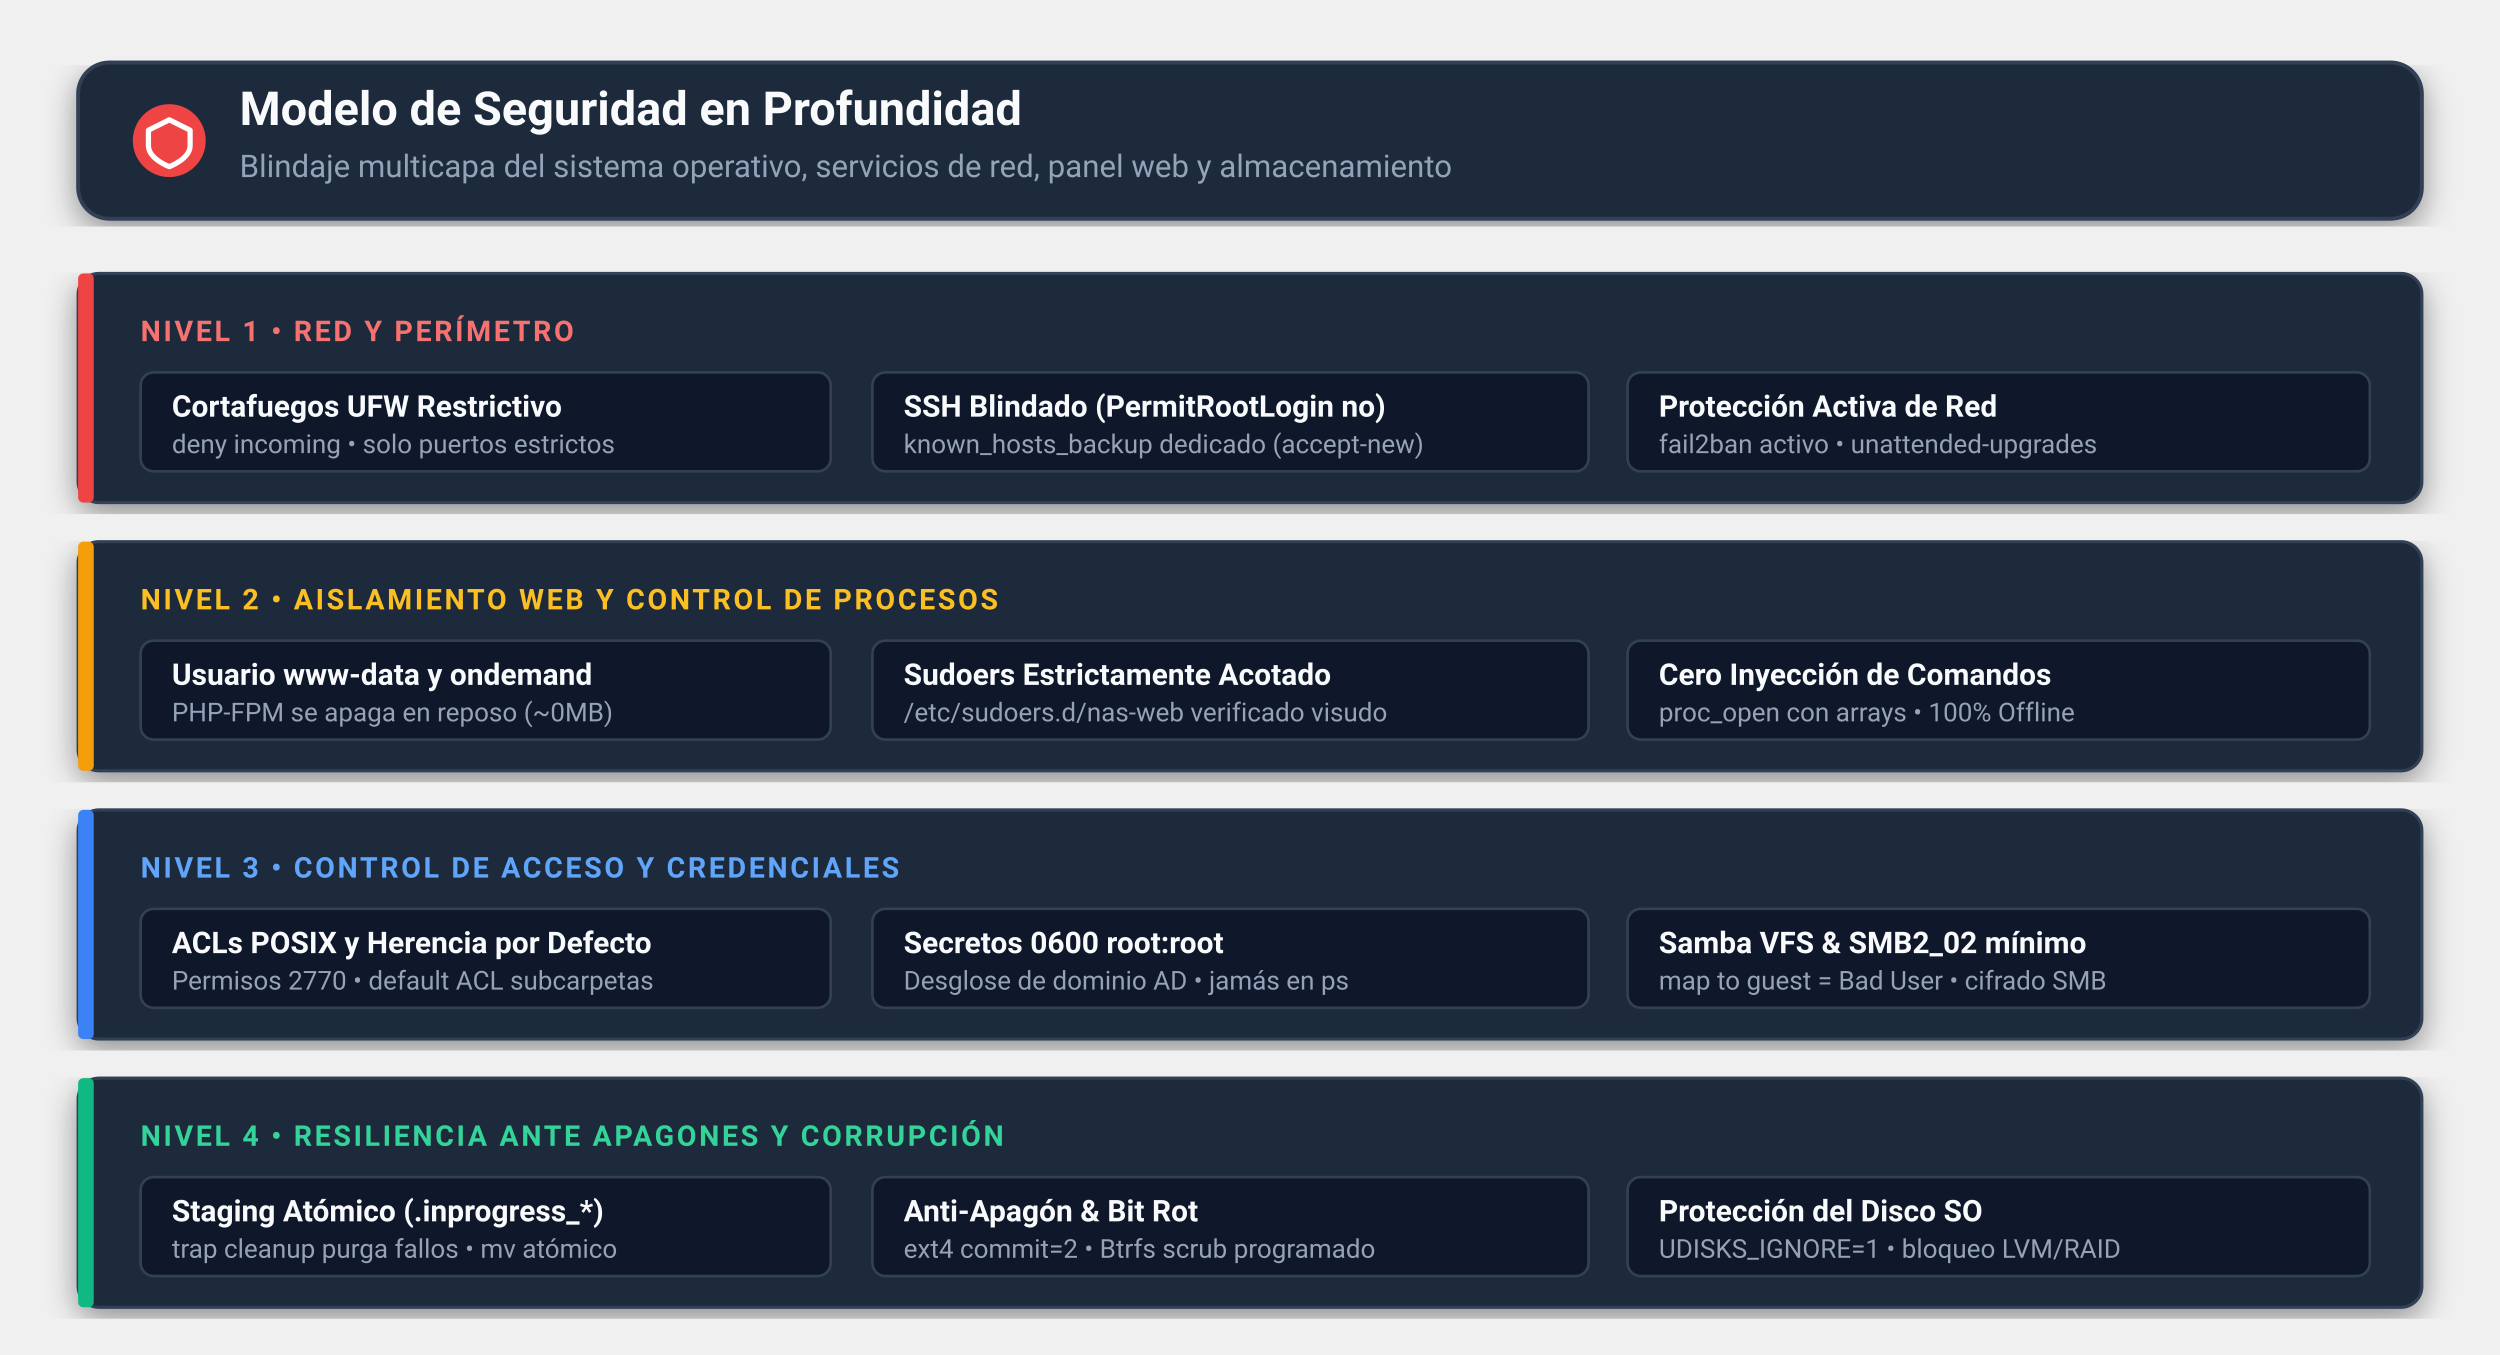
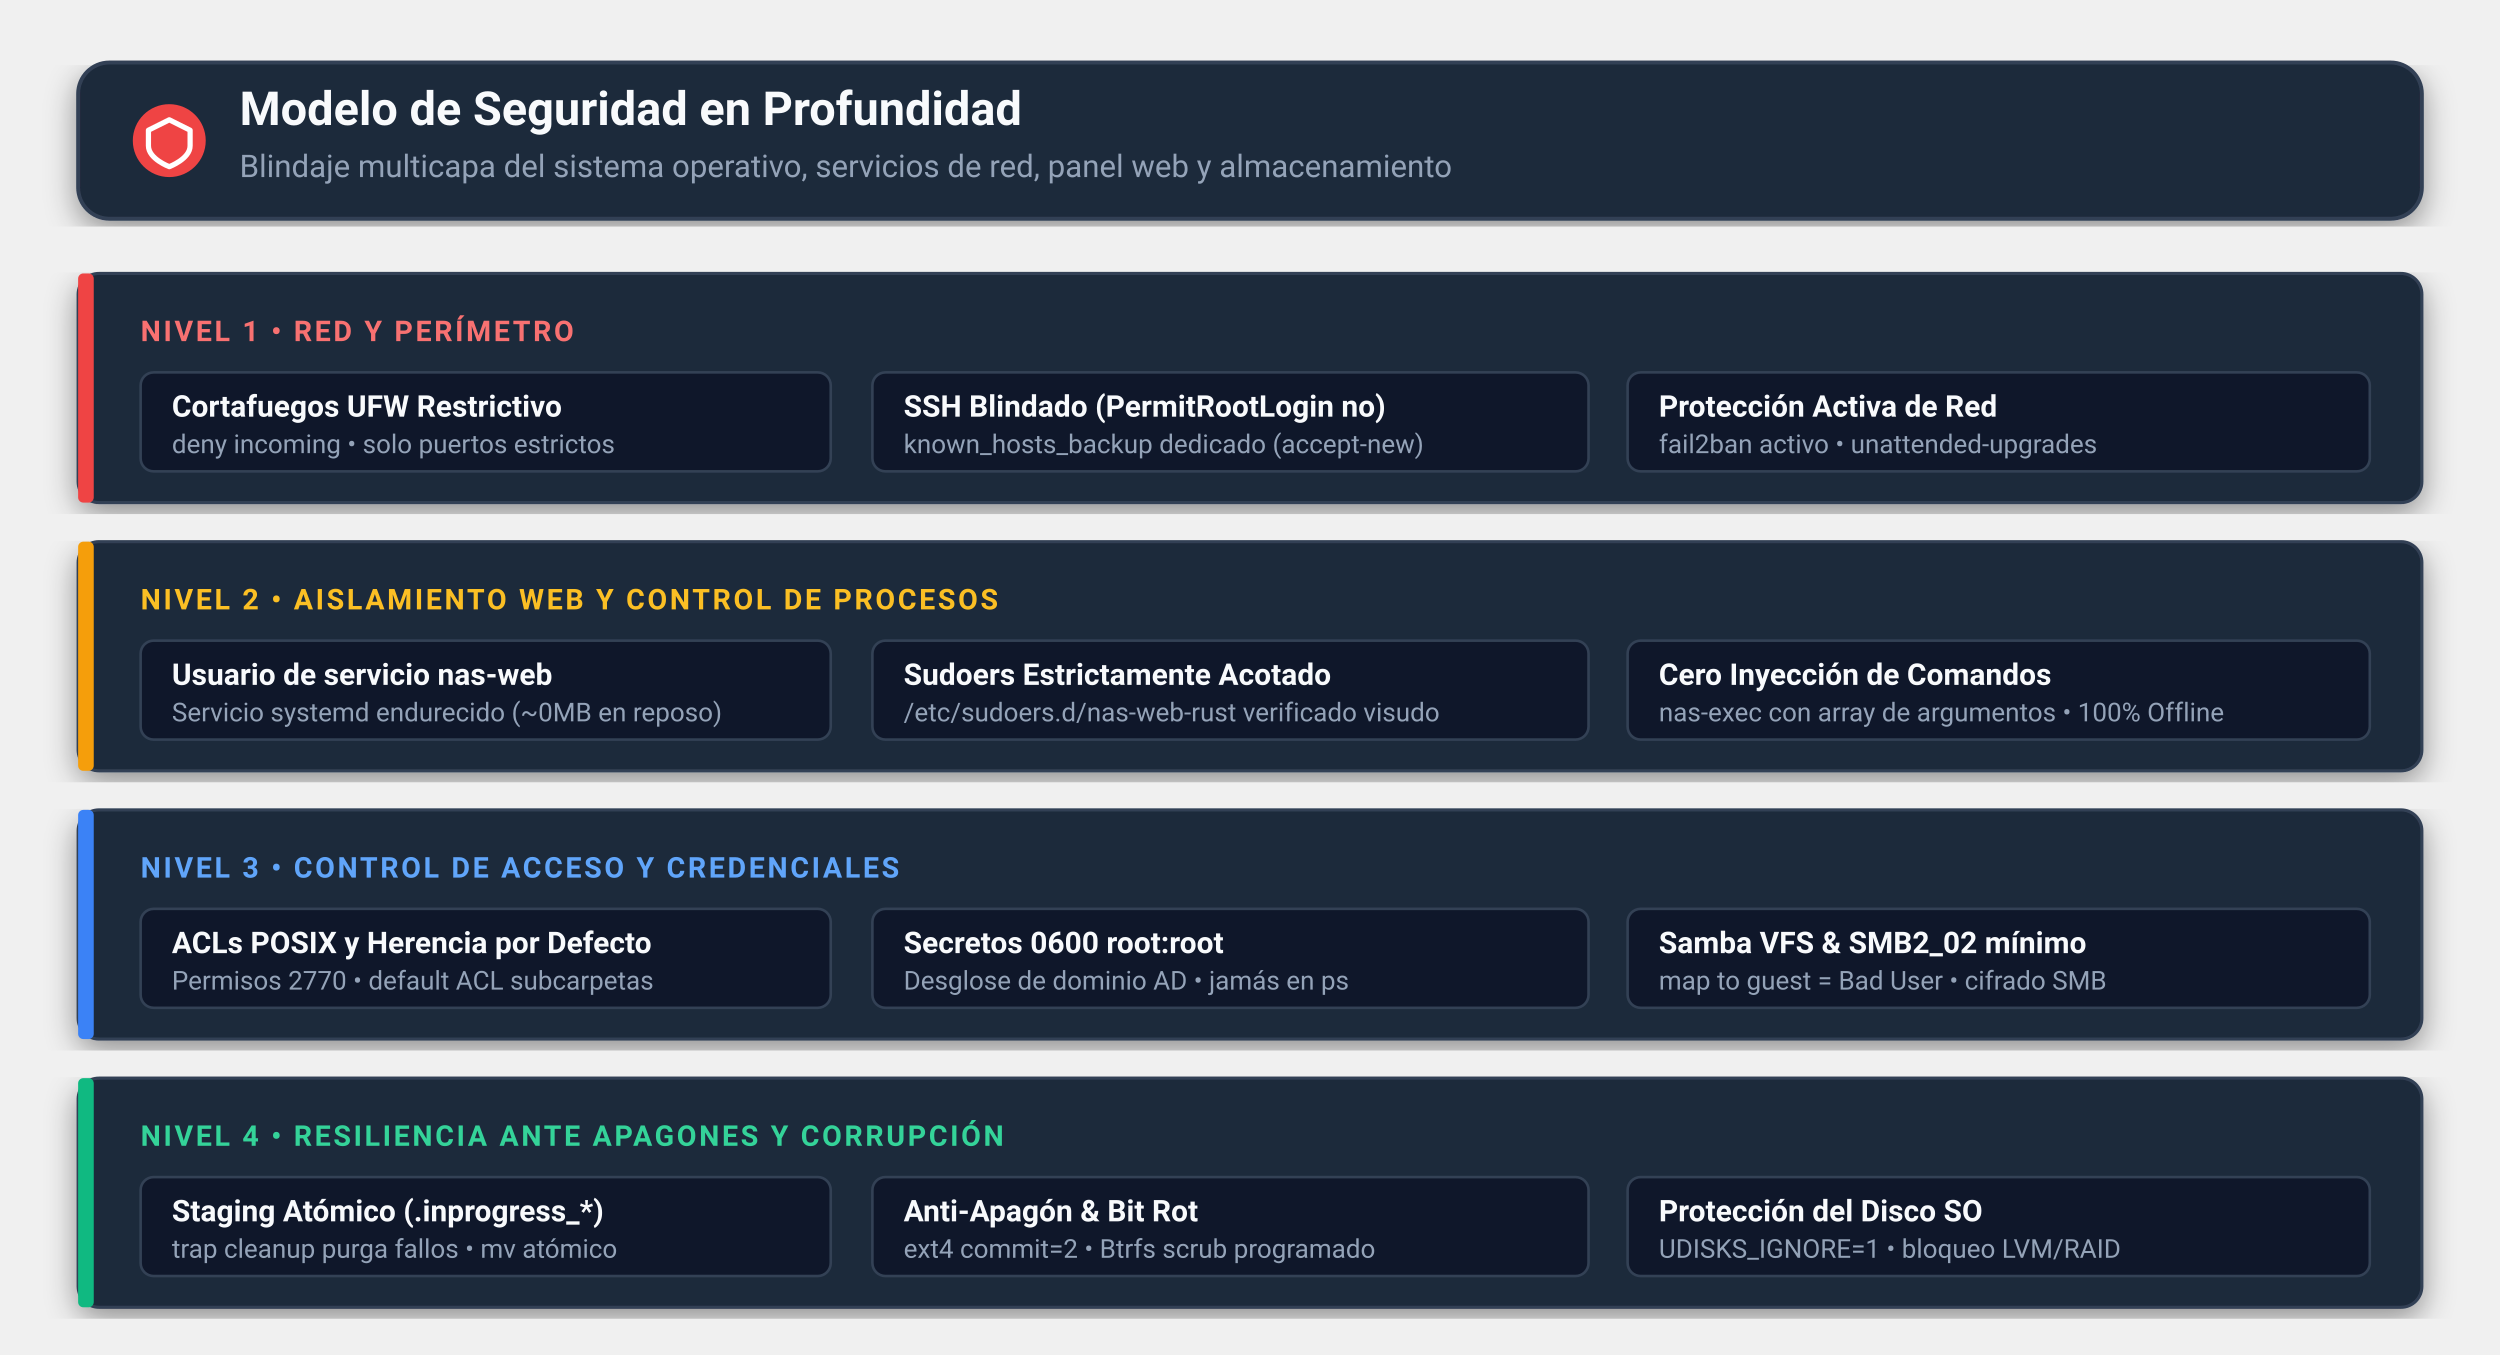
<svg xmlns="http://www.w3.org/2000/svg" viewBox="0 0 960 520" width="100%" height="100%" style="background:#0f172a; font-family:system-ui, -apple-system, 'Segoe UI', Roboto, Helvetica, Arial, sans-serif;">
  <defs>
    <linearGradient id="sec-red" x1="0%" y1="0%" x2="100%" y2="0%">
      <stop offset="0%" stop-color="#ef4444" />
      <stop offset="100%" stop-color="#f87171" />
    </linearGradient>
    <linearGradient id="sec-green" x1="0%" y1="0%" x2="100%" y2="0%">
      <stop offset="0%" stop-color="#10b981" />
      <stop offset="100%" stop-color="#34d399" />
    </linearGradient>
    <filter id="shadow" x="-5%" y="-5%" width="110%" height="110%">
      <feDropShadow dx="0" dy="4" stdDeviation="6" flood-color="#000000" flood-opacity="0.4" />
    </filter>
  </defs>
  <rect x="30" y="24" width="900" height="60" rx="12" fill="#1e293b" stroke="#334155" stroke-width="1.5" filter="url(#shadow)" />
  <circle cx="65" cy="54" r="14" fill="#ef4444" />
  <path d="M65 46 L73 50 L73 56 C73 61 65 64 65 64 C65 64 57 61 57 56 L57 50 Z" fill="none" stroke="#ffffff" stroke-width="2" stroke-linejoin="round" />
  <text x="92" y="48" fill="#f8fafc" font-size="18" font-weight="700">Modelo de Seguridad en Profundidad</text>
  <text x="92" y="68" fill="#94a3b8" font-size="12">Blindaje multicapa del sistema operativo, servicios de red, panel web y almacenamiento</text>
  <g transform="translate(30, 105)">
    <rect width="900" height="88" rx="8" fill="#1e293b" stroke="#334155" stroke-width="1.2" filter="url(#shadow)" />
    <rect x="0" y="0" width="6" height="88" rx="2" fill="#ef4444" />
    <text x="24" y="26" fill="#f87171" font-size="11" font-weight="700" letter-spacing="1">NIVEL 1 • RED Y PERÍMETRO</text>
    <rect x="24" y="38" width="265" height="38" rx="5" fill="#0f172a" stroke="#334155" stroke-width="1" />
    <text x="36" y="55" fill="#f8fafc" font-size="11.5" font-weight="600">Cortafuegos UFW Restrictivo</text>
    <text x="36" y="69" fill="#94a3b8" font-size="10">deny incoming • solo puertos estrictos</text>
    <rect x="305" y="38" width="275" height="38" rx="5" fill="#0f172a" stroke="#334155" stroke-width="1" />
    <text x="317" y="55" fill="#f8fafc" font-size="11.5" font-weight="600">SSH Blindado (PermitRootLogin no)</text>
    <text x="317" y="69" fill="#94a3b8" font-size="10">known_hosts_backup dedicado (accept-new)</text>
    <rect x="595" y="38" width="285" height="38" rx="5" fill="#0f172a" stroke="#334155" stroke-width="1" />
    <text x="607" y="55" fill="#f8fafc" font-size="11.5" font-weight="600">Protección Activa de Red</text>
    <text x="607" y="69" fill="#94a3b8" font-size="10">fail2ban activo • unattended-upgrades</text>
  </g>
  <g transform="translate(30, 208)">
    <rect width="900" height="88" rx="8" fill="#1e293b" stroke="#334155" stroke-width="1.2" filter="url(#shadow)" />
    <rect x="0" y="0" width="6" height="88" rx="2" fill="#f59e0b" />
    <text x="24" y="26" fill="#fbbf24" font-size="11" font-weight="700" letter-spacing="1">NIVEL 2 • AISLAMIENTO WEB Y CONTROL DE PROCESOS</text>
    <rect x="24" y="38" width="265" height="38" rx="5" fill="#0f172a" stroke="#334155" stroke-width="1" />
-     <text x="36" y="55" fill="#f8fafc" font-size="11.5" font-weight="600">Usuario www-data y ondemand</text>
-     <text x="36" y="69" fill="#94a3b8" font-size="10">PHP-FPM se apaga en reposo (~0MB)</text>
+     <text x="36" y="55" fill="#f8fafc" font-size="11.5" font-weight="600">Usuario de servicio nas-web</text>
+     <text x="36" y="69" fill="#94a3b8" font-size="10">Servicio systemd endurecido (~0MB en reposo)</text>
    <rect x="305" y="38" width="275" height="38" rx="5" fill="#0f172a" stroke="#334155" stroke-width="1" />
    <text x="317" y="55" fill="#f8fafc" font-size="11.5" font-weight="600">Sudoers Estrictamente Acotado</text>
-     <text x="317" y="69" fill="#94a3b8" font-size="10">/etc/sudoers.d/nas-web verificado visudo</text>
+     <text x="317" y="69" fill="#94a3b8" font-size="10">/etc/sudoers.d/nas-web-rust verificado visudo</text>
    <rect x="595" y="38" width="285" height="38" rx="5" fill="#0f172a" stroke="#334155" stroke-width="1" />
    <text x="607" y="55" fill="#f8fafc" font-size="11.5" font-weight="600">Cero Inyección de Comandos</text>
-     <text x="607" y="69" fill="#94a3b8" font-size="10">proc_open con arrays • 100% Offline</text>
+     <text x="607" y="69" fill="#94a3b8" font-size="10">nas-exec con array de argumentos • 100% Offline</text>
  </g>
  <g transform="translate(30, 311)">
    <rect width="900" height="88" rx="8" fill="#1e293b" stroke="#334155" stroke-width="1.2" filter="url(#shadow)" />
    <rect x="0" y="0" width="6" height="88" rx="2" fill="#3b82f6" />
    <text x="24" y="26" fill="#60a5fa" font-size="11" font-weight="700" letter-spacing="1">NIVEL 3 • CONTROL DE ACCESO Y CREDENCIALES</text>
    <rect x="24" y="38" width="265" height="38" rx="5" fill="#0f172a" stroke="#334155" stroke-width="1" />
    <text x="36" y="55" fill="#f8fafc" font-size="11.5" font-weight="600">ACLs POSIX y Herencia por Defecto</text>
    <text x="36" y="69" fill="#94a3b8" font-size="10">Permisos 2770 • default ACL subcarpetas</text>
    <rect x="305" y="38" width="275" height="38" rx="5" fill="#0f172a" stroke="#334155" stroke-width="1" />
    <text x="317" y="55" fill="#f8fafc" font-size="11.5" font-weight="600">Secretos 0600 root:root</text>
    <text x="317" y="69" fill="#94a3b8" font-size="10">Desglose de dominio AD • jamás en ps</text>
    <rect x="595" y="38" width="285" height="38" rx="5" fill="#0f172a" stroke="#334155" stroke-width="1" />
    <text x="607" y="55" fill="#f8fafc" font-size="11.5" font-weight="600">Samba VFS &amp; SMB2_02 mínimo</text>
    <text x="607" y="69" fill="#94a3b8" font-size="10">map to guest = Bad User • cifrado SMB</text>
  </g>
  <g transform="translate(30, 414)">
    <rect width="900" height="88" rx="8" fill="#1e293b" stroke="#334155" stroke-width="1.2" filter="url(#shadow)" />
    <rect x="0" y="0" width="6" height="88" rx="2" fill="#10b981" />
    <text x="24" y="26" fill="#34d399" font-size="11" font-weight="700" letter-spacing="1">NIVEL 4 • RESILIENCIA ANTE APAGONES Y CORRUPCIÓN</text>
    <rect x="24" y="38" width="265" height="38" rx="5" fill="#0f172a" stroke="#334155" stroke-width="1" />
    <text x="36" y="55" fill="#f8fafc" font-size="11.5" font-weight="600">Staging Atómico (.inprogress_*)</text>
    <text x="36" y="69" fill="#94a3b8" font-size="10">trap cleanup purga fallos • mv atómico</text>
    <rect x="305" y="38" width="275" height="38" rx="5" fill="#0f172a" stroke="#334155" stroke-width="1" />
    <text x="317" y="55" fill="#f8fafc" font-size="11.5" font-weight="600">Anti-Apagón &amp; Bit Rot</text>
    <text x="317" y="69" fill="#94a3b8" font-size="10">ext4 commit=2 • Btrfs scrub programado</text>
    <rect x="595" y="38" width="285" height="38" rx="5" fill="#0f172a" stroke="#334155" stroke-width="1" />
    <text x="607" y="55" fill="#f8fafc" font-size="11.5" font-weight="600">Protección del Disco SO</text>
    <text x="607" y="69" fill="#94a3b8" font-size="10">UDISKS_IGNORE=1 • bloqueo LVM/RAID</text>
  </g>
</svg>
